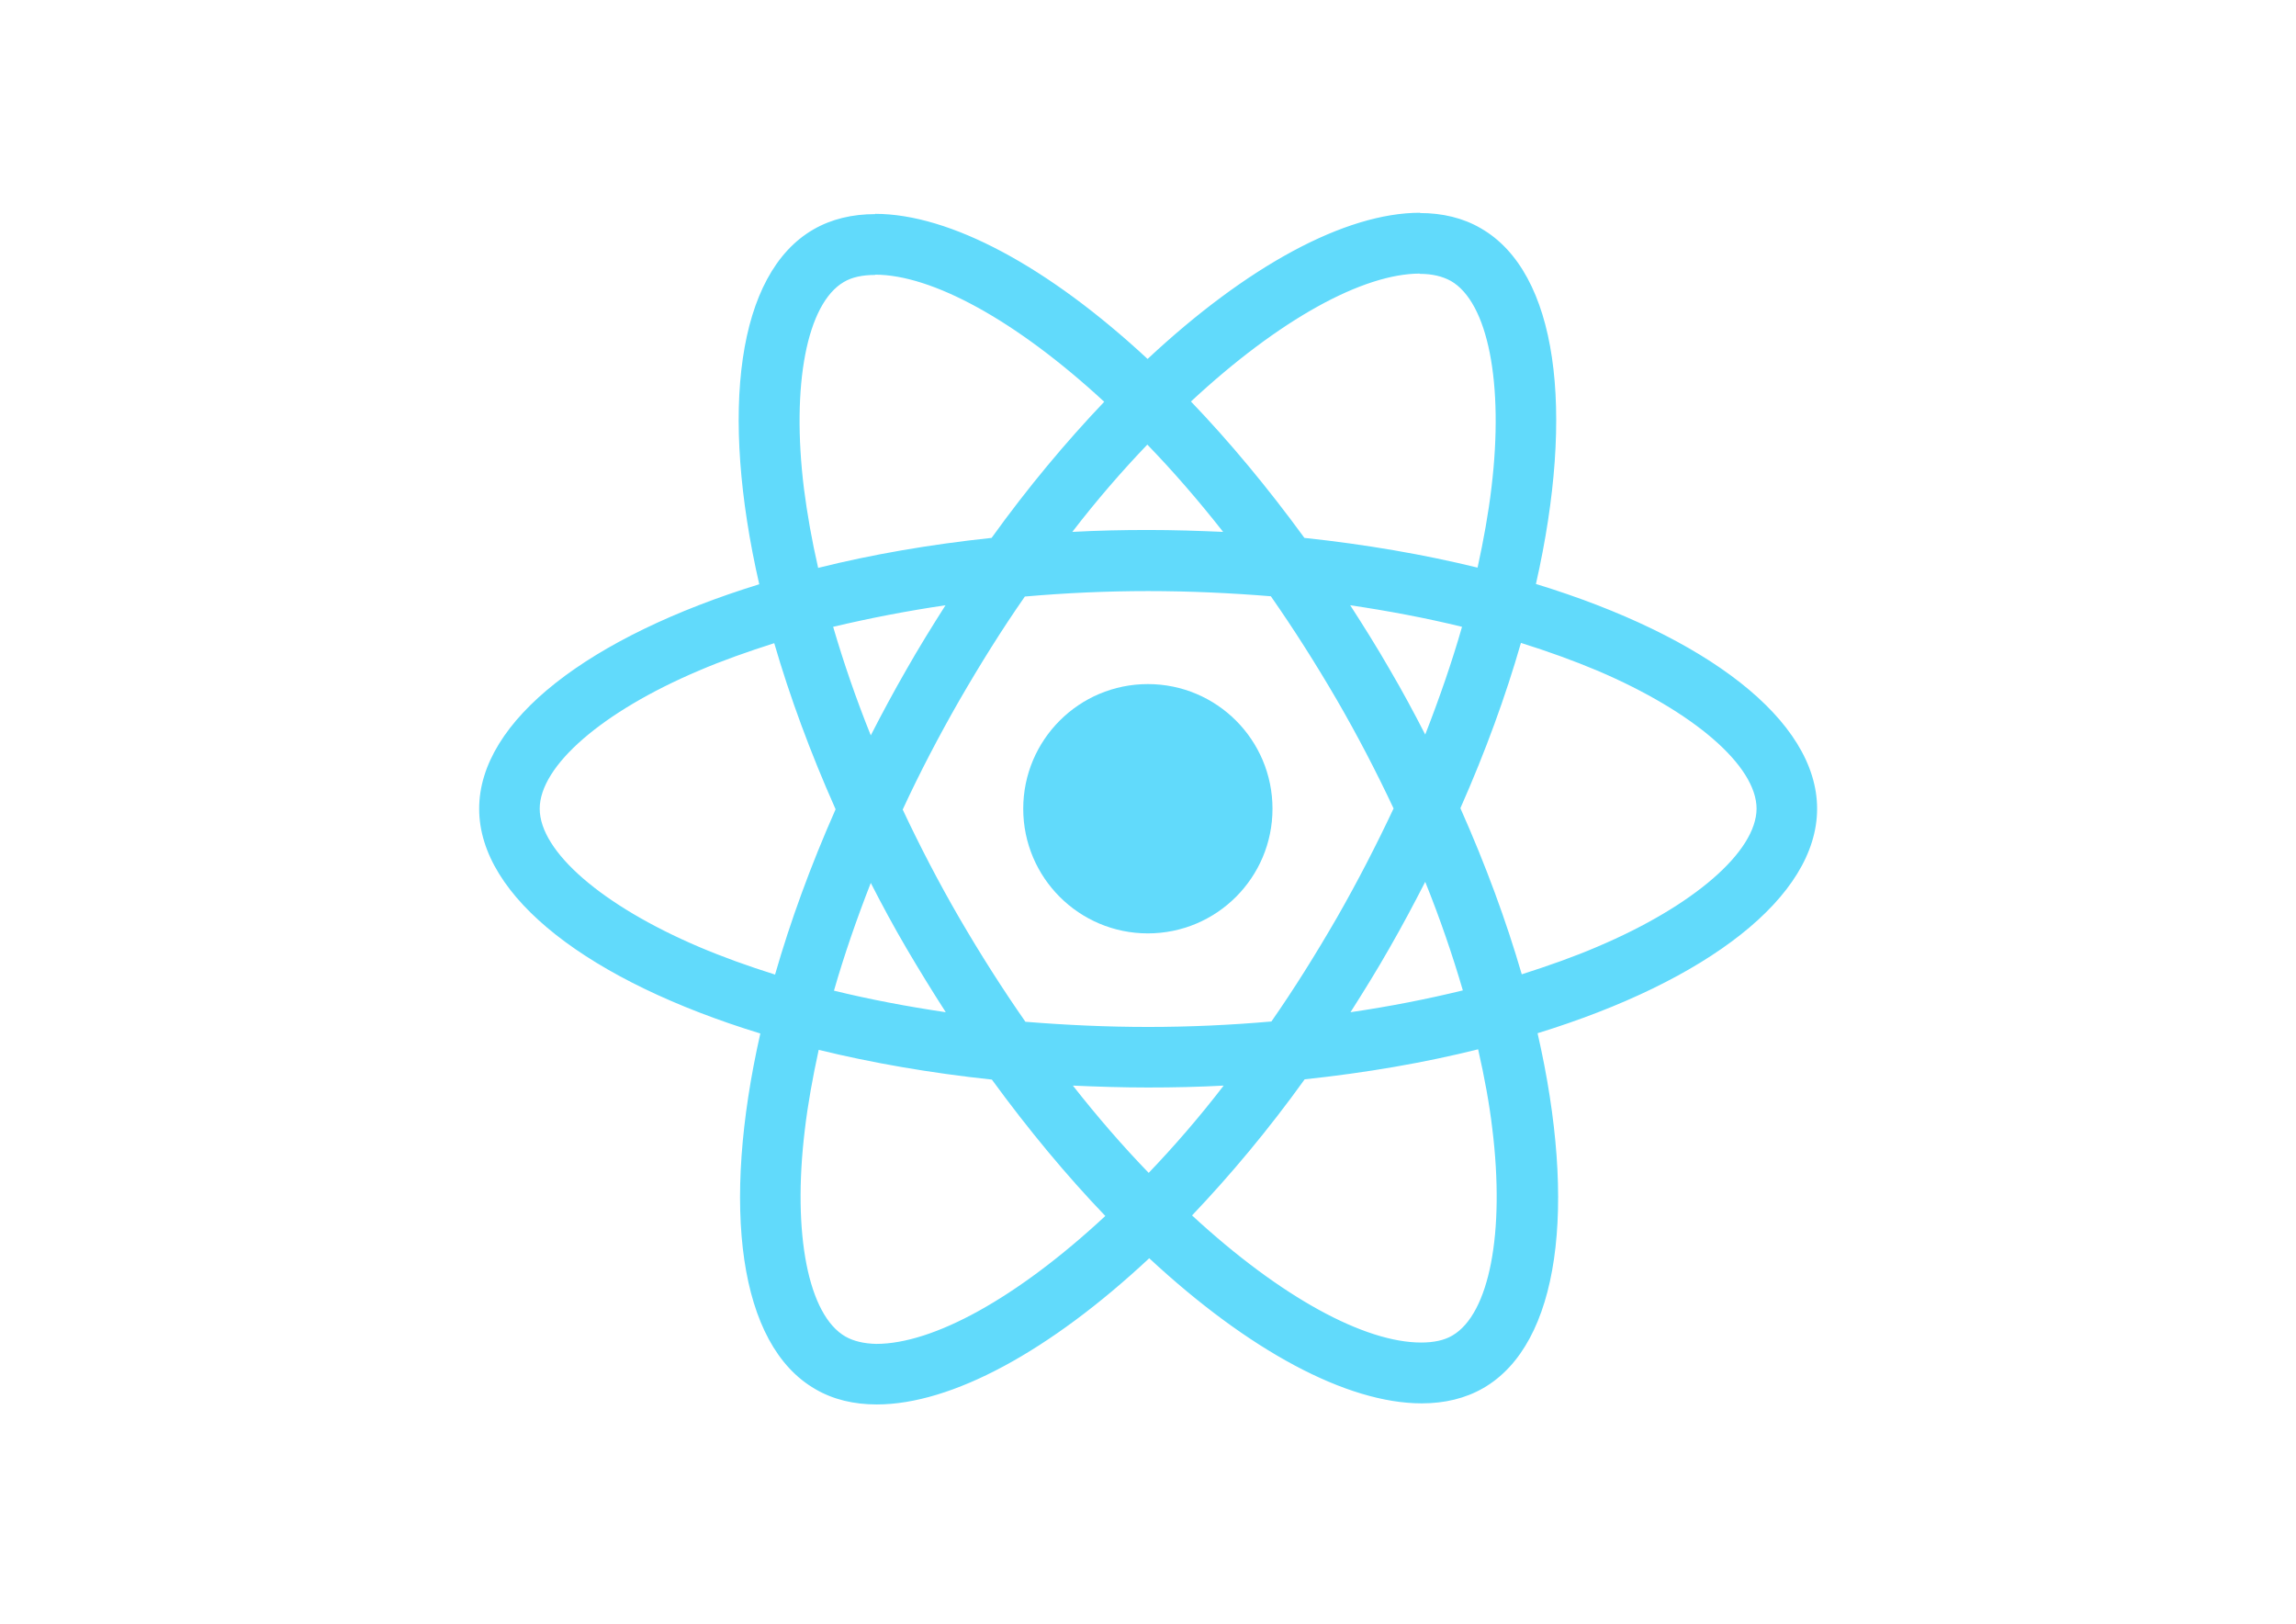
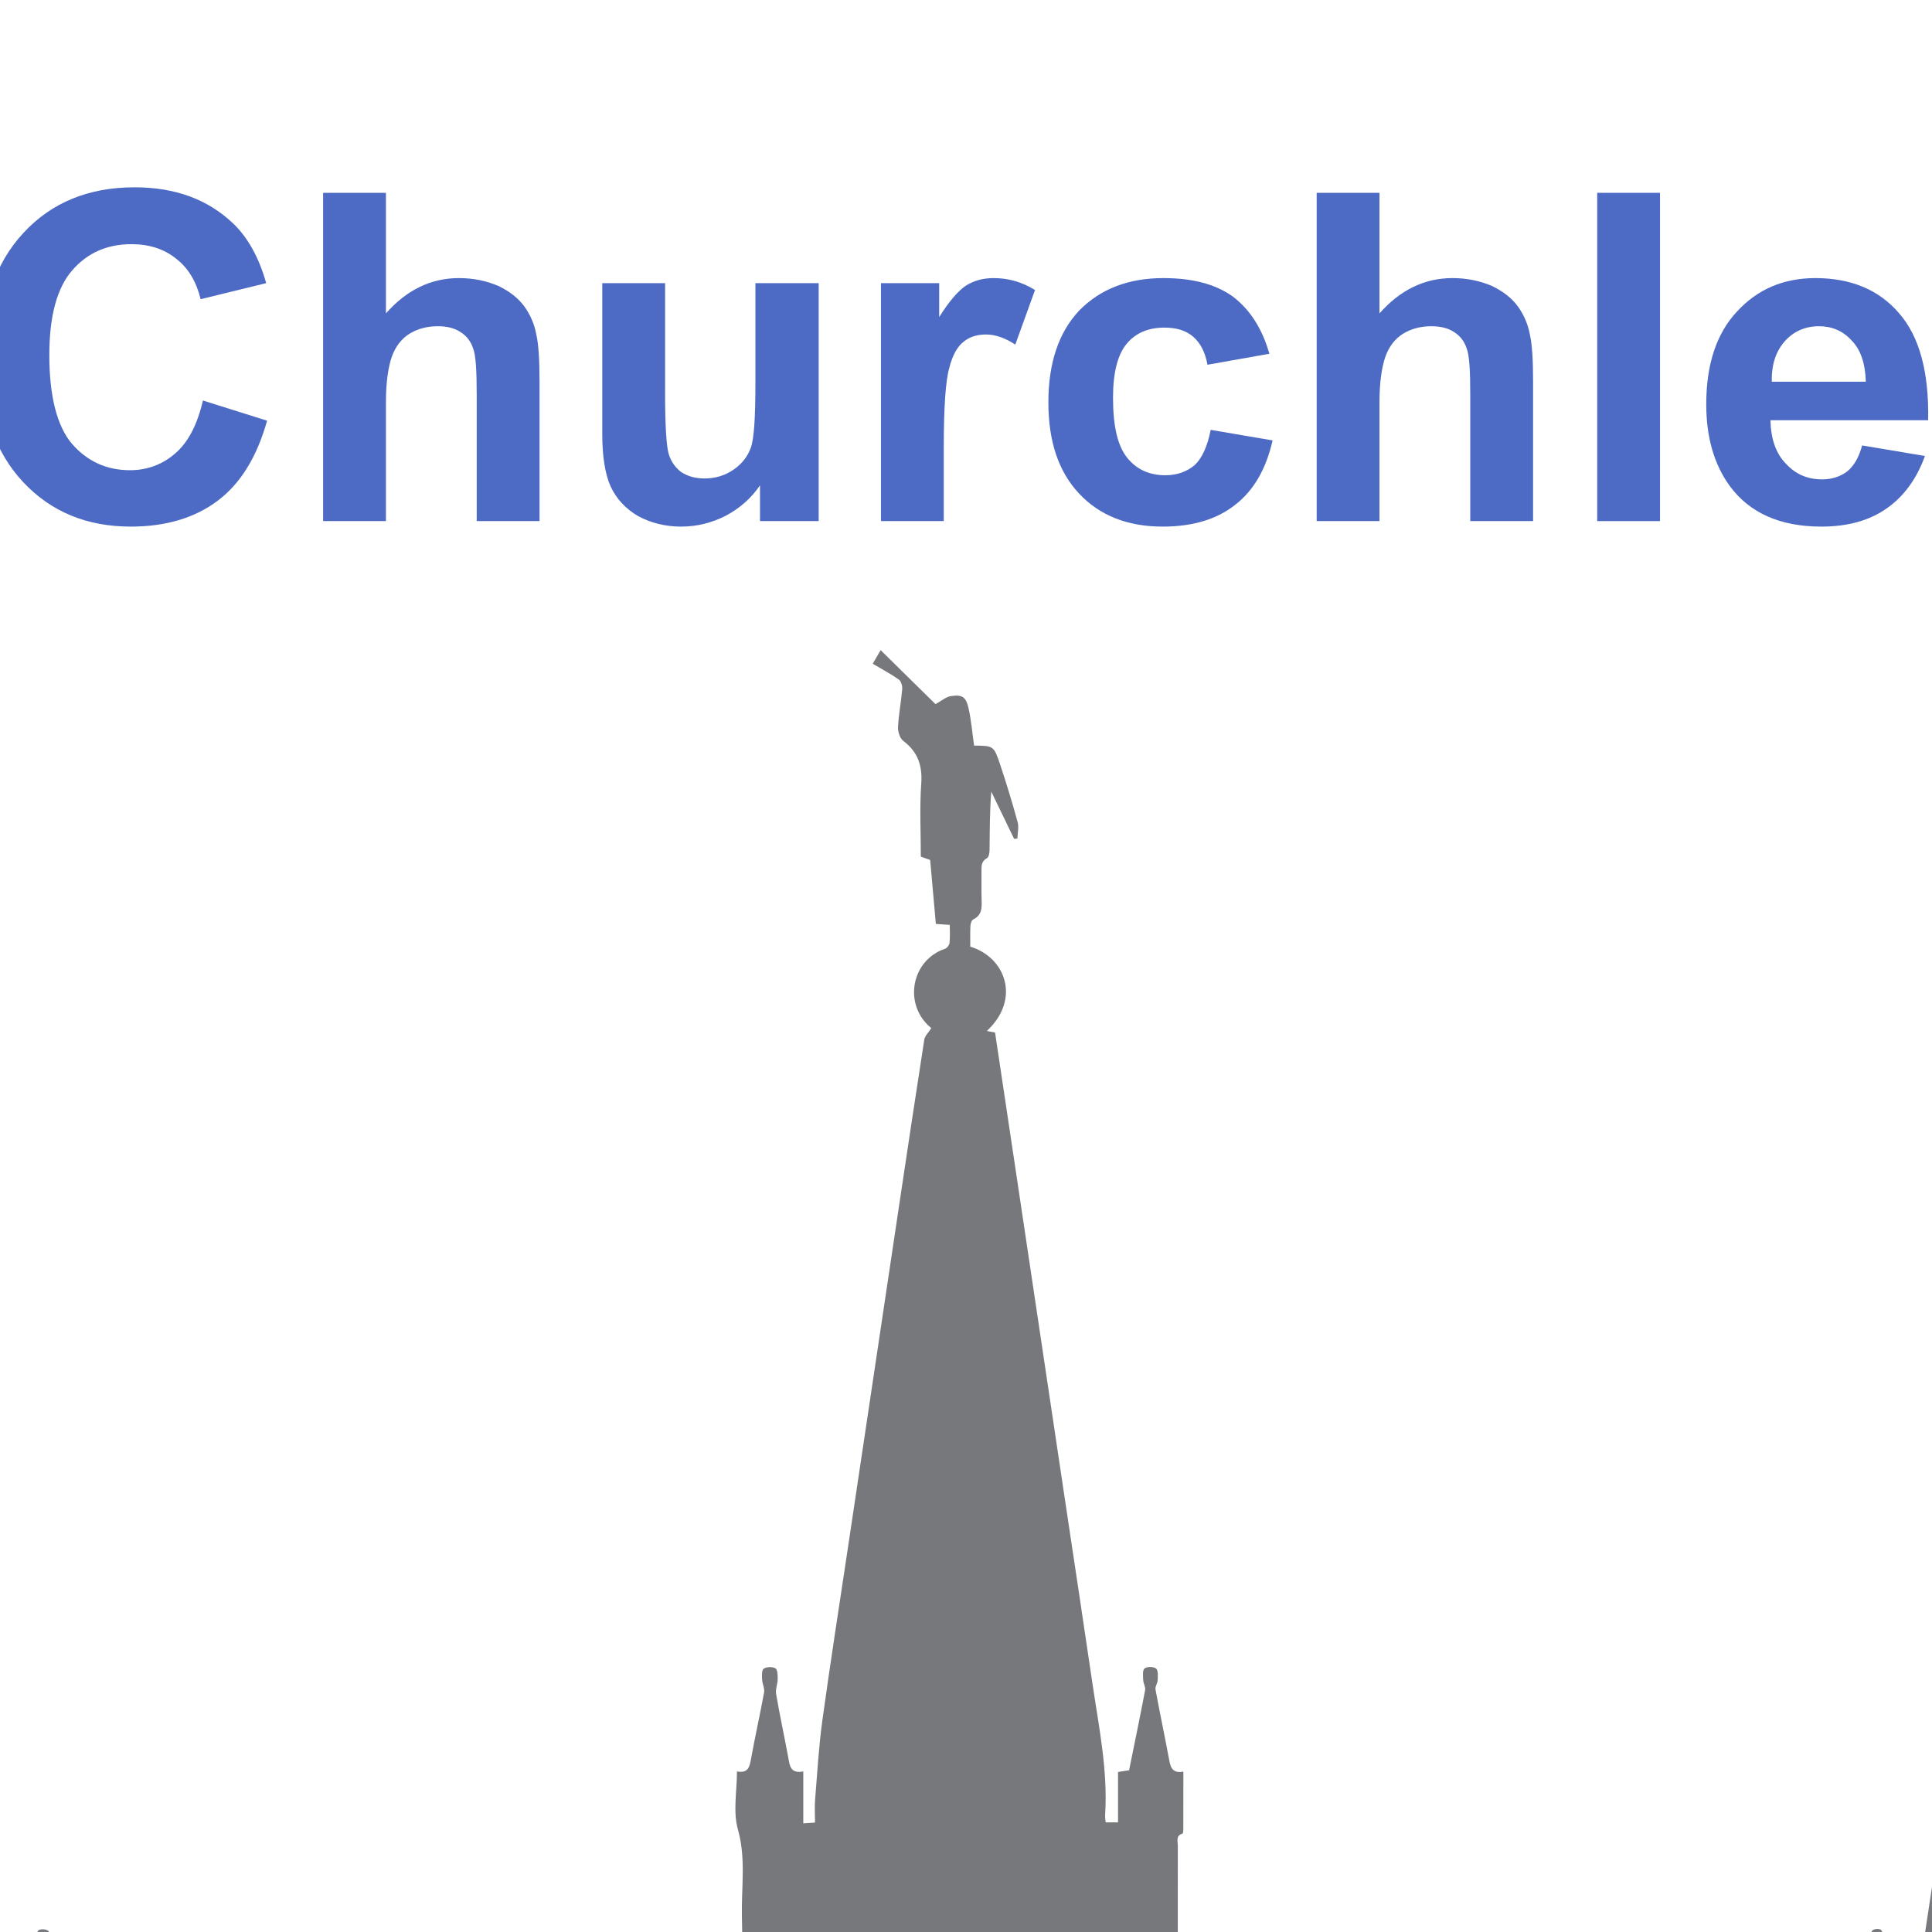
- <svg xmlns="http://www.w3.org/2000/svg" viewBox="0 0 841.9 595.3">
-   <g fill="#61DAFB">
-     <path d="M666.3 296.5c0-32.5-40.7-63.3-103.1-82.4 14.4-63.6 8-114.2-20.2-130.4-6.5-3.8-14.1-5.6-22.4-5.6v22.3c4.6 0 8.3.9 11.4 2.6 13.6 7.8 19.5 37.5 14.9 75.7-1.1 9.4-2.9 19.3-5.1 29.4-19.6-4.8-41-8.5-63.5-10.9-13.5-18.5-27.5-35.3-41.6-50 32.6-30.3 63.2-46.9 84-46.9V78c-27.5 0-63.5 19.6-99.9 53.6-36.4-33.8-72.4-53.2-99.9-53.2v22.3c20.7 0 51.4 16.5 84 46.6-14 14.7-28 31.4-41.3 49.9-22.6 2.4-44 6.1-63.6 11-2.3-10-4-19.7-5.2-29-4.7-38.2 1.1-67.9 14.6-75.8 3-1.8 6.9-2.6 11.5-2.6V78.5c-8.4 0-16 1.8-22.6 5.6-28.1 16.2-34.4 66.7-19.9 130.1-62.2 19.2-102.7 49.9-102.7 82.3 0 32.5 40.7 63.3 103.1 82.4-14.4 63.6-8 114.2 20.2 130.4 6.5 3.8 14.1 5.6 22.5 5.6 27.5 0 63.5-19.6 99.9-53.6 36.4 33.8 72.4 53.2 99.9 53.2 8.4 0 16-1.8 22.6-5.6 28.1-16.2 34.4-66.7 19.9-130.1 62-19.1 102.5-49.9 102.5-82.3zm-130.2-66.7c-3.7 12.9-8.3 26.2-13.5 39.5-4.1-8-8.4-16-13.1-24-4.6-8-9.5-15.8-14.4-23.4 14.2 2.1 27.9 4.7 41 7.9zm-45.8 106.5c-7.8 13.5-15.8 26.3-24.1 38.2-14.9 1.3-30 2-45.2 2-15.1 0-30.2-.7-45-1.9-8.3-11.9-16.4-24.6-24.2-38-7.6-13.1-14.5-26.4-20.8-39.8 6.2-13.4 13.2-26.8 20.7-39.9 7.8-13.5 15.8-26.3 24.1-38.2 14.9-1.3 30-2 45.2-2 15.1 0 30.2.7 45 1.9 8.3 11.9 16.4 24.6 24.2 38 7.6 13.1 14.5 26.4 20.8 39.8-6.3 13.4-13.2 26.8-20.7 39.9zm32.3-13c5.4 13.4 10 26.8 13.8 39.8-13.1 3.2-26.9 5.9-41.2 8 4.9-7.7 9.8-15.6 14.4-23.7 4.6-8 8.9-16.1 13-24.1zM421.2 430c-9.3-9.6-18.6-20.3-27.8-32 9 .4 18.2.7 27.5.7 9.4 0 18.7-.2 27.8-.7-9 11.7-18.3 22.4-27.5 32zm-74.4-58.9c-14.2-2.1-27.9-4.7-41-7.9 3.7-12.9 8.3-26.2 13.5-39.5 4.1 8 8.4 16 13.1 24 4.7 8 9.5 15.8 14.4 23.4zM420.7 163c9.3 9.6 18.6 20.3 27.8 32-9-.4-18.2-.7-27.5-.7-9.4 0-18.7.2-27.8.7 9-11.7 18.3-22.4 27.5-32zm-74 58.9c-4.9 7.7-9.8 15.6-14.4 23.7-4.6 8-8.9 16-13 24-5.4-13.4-10-26.8-13.8-39.8 13.1-3.1 26.9-5.8 41.2-7.9zm-90.5 125.2c-35.4-15.1-58.3-34.9-58.3-50.6 0-15.7 22.9-35.6 58.3-50.6 8.6-3.7 18-7 27.7-10.1 5.7 19.6 13.2 40 22.5 60.9-9.2 20.8-16.6 41.1-22.2 60.6-9.9-3.1-19.3-6.5-28-10.2zM310 490c-13.6-7.8-19.5-37.5-14.9-75.7 1.1-9.4 2.9-19.3 5.1-29.4 19.6 4.8 41 8.5 63.5 10.9 13.5 18.5 27.5 35.3 41.6 50-32.6 30.3-63.2 46.9-84 46.9-4.5-.1-8.3-1-11.3-2.7zm237.2-76.2c4.7 38.2-1.1 67.9-14.6 75.8-3 1.8-6.9 2.6-11.5 2.6-20.7 0-51.4-16.5-84-46.6 14-14.7 28-31.4 41.3-49.9 22.6-2.4 44-6.1 63.6-11 2.3 10.1 4.1 19.8 5.2 29.1zm38.5-66.7c-8.6 3.7-18 7-27.7 10.1-5.7-19.6-13.2-40-22.5-60.9 9.2-20.8 16.6-41.1 22.2-60.6 9.9 3.1 19.3 6.5 28.1 10.2 35.4 15.1 58.3 34.9 58.3 50.6-.1 15.7-23 35.6-58.4 50.6zM320.8 78.4z" />
-     <circle cx="420.9" cy="296.5" r="45.7" />
-     <path d="M520.5 78.1z" />
+ <svg xmlns="http://www.w3.org/2000/svg" width="100%" height="100%" viewBox="0 0 512 512" version="1.1" xml:space="preserve" style="fill-rule:evenodd;clip-rule:evenodd;stroke-linejoin:round;stroke-miterlimit:2;">
+   <g transform="matrix(0.348173,0,0,0.348173,254.189,781.822)">
+     <g transform="matrix(1,0,0,1,-1062.5,-1754.17)">
+       <g transform="matrix(4.16667,0,0,4.16667,0,0)">
+         <path d="M345.21,686.726C345.403,688.109 345.447,689.533 345.815,690.868C347.438,696.759 350.992,700.964 357.063,702.401C363.045,703.816 368,701.714 371.778,696.968C376.863,690.579 376.325,680.854 370.67,674.956C365.008,669.052 355.926,668.932 350.144,674.706C346.833,678.013 345.302,682.053 345.21,686.726ZM165.106,686.573C164.915,685.19 164.869,683.767 164.508,682.43C162.953,676.668 159.524,672.494 153.634,670.944C148.006,669.463 143.092,671.129 139.228,675.448C133.533,681.814 133.618,691.724 139.406,697.995C142.826,701.702 147.126,703.489 152.173,702.61C159.909,701.263 165.012,694.757 165.106,686.573ZM165.103,534.852C164.916,533.469 164.83,532.065 164.526,530.709C161.968,519.298 148.861,514.751 140.437,522.329C133.356,528.698 133.245,540.511 140.205,547.014C146.056,552.481 154.734,552.319 160.327,546.578C163.484,543.338 164.988,539.391 165.103,534.852ZM345.194,534.6C345.384,536.04 345.425,537.519 345.79,538.913C347.356,544.899 350.945,549.131 357.078,550.58C363.052,551.992 367.997,549.88 371.773,545.142C376.844,538.781 376.319,529.026 370.691,523.144C364.854,517.045 355.65,517.038 349.833,523.165C346.805,526.353 345.349,530.193 345.194,534.6ZM462.738,480.782L462.738,478.659C462.738,467.441 462.744,456.222 462.73,445.003C462.728,443.603 462.691,442.195 462.54,440.805C461.823,434.205 454.968,429.04 448.469,430.163C441.732,431.328 437.563,436.179 437.538,443.059C437.496,455.154 437.525,467.249 437.53,479.345C437.53,479.796 437.584,480.247 437.619,480.782L462.738,480.782ZM72.797,480.81C72.797,475.151 72.804,469.667 72.795,464.182C72.783,456.645 72.908,449.104 72.694,441.573C72.493,434.518 65.379,428.971 58.479,430.189C51.737,431.379 47.64,436.242 47.607,443.334C47.551,455.37 47.59,467.407 47.598,479.443C47.598,479.888 47.69,480.333 47.742,480.81L72.797,480.81ZM72.785,563.895C72.785,560.059 72.79,556.389 72.785,552.72C72.771,543.381 72.887,534.038 72.693,524.702C72.545,517.581 65.369,512.019 58.378,513.287C51.632,514.511 47.612,519.357 47.587,526.477C47.545,538.444 47.574,550.411 47.581,562.378C47.581,562.876 47.66,563.375 47.704,563.895L72.785,563.895ZM462.72,563.886L462.72,561.877C462.72,551.136 462.728,540.396 462.713,529.656C462.71,527.732 462.722,525.796 462.531,523.886C461.877,517.324 454.969,512.118 448.488,513.232C441.737,514.391 437.559,519.207 437.53,526.076C437.48,538.217 437.514,550.358 437.52,562.499C437.52,562.943 437.594,563.387 437.638,563.886L462.72,563.886ZM72.797,638.934L72.797,636.699C72.797,627.181 72.803,617.664 72.794,608.146C72.791,604.584 72.877,601.017 72.703,597.463C72.375,590.757 65.656,585.298 59.007,586.195C51.99,587.141 47.64,592.083 47.608,599.375C47.552,612.104 47.59,624.834 47.598,637.563C47.598,638.009 47.687,638.454 47.738,638.934L72.797,638.934ZM372.768,638.939C372.804,638.451 372.852,638.112 372.852,637.772C372.849,624.632 372.913,611.492 372.81,598.352C372.745,590.147 364.732,584.355 356.834,586.619C351.133,588.254 347.664,592.977 347.643,599.368C347.601,612.1 347.629,624.831 347.636,637.562C347.636,638.009 347.723,638.455 347.773,638.939L372.768,638.939ZM462.652,638.934C462.687,638.312 462.734,637.855 462.734,637.397C462.738,624.784 462.741,612.171 462.729,599.558C462.728,598.627 462.649,597.691 462.541,596.764C461.807,590.463 455.357,585.399 449.068,586.171C442.085,587.028 437.567,591.993 437.541,599.032C437.493,611.878 437.525,624.725 437.532,637.571C437.532,638.012 437.623,638.452 437.676,638.934L462.652,638.934ZM162.466,638.941C162.576,638.659 162.653,638.554 162.654,638.448C162.658,625.075 162.902,611.695 162.569,598.33C162.353,589.655 154.268,584.207 146.257,586.715C141.118,588.324 137.52,592.982 137.497,598.345C137.441,611.486 137.468,624.627 137.471,637.768C137.471,638.149 137.574,638.531 137.634,638.941L162.466,638.941ZM47.591,798.431L72.667,798.431C72.717,798.123 72.783,797.902 72.783,797.681C72.779,783.612 72.896,769.541 72.714,755.475C72.607,747.231 64.449,741.631 56.571,744.054C50.852,745.813 47.605,750.508 47.596,757.133C47.579,770.268 47.591,783.403 47.591,796.539L47.591,798.431ZM462.585,798.46C462.646,798.124 462.722,797.9 462.722,797.677C462.724,783.783 462.722,769.888 462.708,755.994C462.707,755.354 462.619,754.712 462.541,754.075C461.747,747.591 454.917,742.495 448.497,743.592C441.753,744.745 437.56,749.589 437.539,756.44C437.498,769.985 437.525,783.529 437.531,797.073C437.531,797.517 437.605,797.962 437.649,798.46L462.585,798.46ZM72.642,720.497C72.71,720.108 72.784,719.881 72.784,719.654C72.776,705.524 72.886,691.392 72.698,677.264C72.599,669.785 65.115,664.228 57.811,665.808C51.553,667.162 47.648,671.939 47.614,678.622C47.546,692.168 47.591,705.715 47.6,719.262C47.6,719.651 47.708,720.04 47.777,720.497L72.642,720.497ZM462.574,720.495C462.646,720.101 462.723,719.878 462.723,719.655C462.727,705.816 462.75,691.977 462.706,678.138C462.693,673.976 461.01,670.515 457.628,668.054C453.613,665.132 449.197,664.687 444.733,666.814C440.067,669.038 437.565,672.876 437.547,678.1C437.5,691.763 437.526,705.427 437.532,719.091C437.532,719.536 437.625,719.98 437.682,720.495L462.574,720.495ZM381.355,798.442C381.355,794.205 381.363,790.178 381.353,786.151C381.324,773.476 381.513,760.795 381.189,748.128C380.895,736.674 369.468,728.04 358.206,730.31C348.333,732.301 342.087,740.031 342.057,750.47C342.012,765.891 342.045,781.312 342.045,796.734L342.045,798.442L381.355,798.442ZM168.279,798.439L168.279,796.296C168.279,781.575 168.284,766.855 168.272,752.134C168.271,750.676 168.216,749.214 168.11,747.76C167.286,736.452 156.193,728.06 145.074,730.316C135.23,732.313 129.017,739.963 128.983,750.315C128.936,765.795 128.97,781.275 128.976,796.755C128.976,797.311 129.048,797.867 129.087,798.439L168.279,798.439ZM274.712,476.451L274.712,474.181C274.712,464.54 274.717,454.9 274.71,445.26C274.701,431.121 274.822,416.98 274.623,402.843C274.481,392.746 264.522,385.221 254.671,387.428C246.488,389.261 241.338,395.839 241.332,404.575C241.315,427.946 241.326,451.316 241.33,474.687C241.331,475.249 241.391,475.811 241.427,476.451L274.712,476.451ZM274.712,635.077L274.712,632.99C274.712,598.232 274.712,563.474 274.709,528.717C274.708,527.724 274.695,526.73 274.639,525.739C274.132,516.86 265.001,509.459 256.219,510.8C247.004,512.207 241.332,518.879 241.33,528.381C241.321,563.314 241.326,598.247 241.326,633.18L241.326,635.077L274.712,635.077ZM274.721,798.444L274.721,796.318C274.721,761.55 274.722,726.783 274.719,692.015C274.719,691.256 274.702,690.496 274.671,689.738C274.322,681.244 267.116,674.197 258.621,674.036C248.822,673.851 241.352,681.311 241.345,691.432C241.318,726.55 241.334,761.668 241.334,796.786L241.334,798.444L274.721,798.444ZM508.794,842L1.515,842C1.524,841.175 1.54,840.35 1.54,839.524C1.541,679.056 1.556,518.587 1.462,358.118C1.459,353.849 2.088,349.609 0.614,345.165C-0.603,341.493 0.365,337.096 0.365,332.931C1.157,332.872 1.782,332.825 2.454,332.775C2.569,332.493 2.722,332.24 2.778,331.966C3.853,326.714 4.934,321.463 5.953,316.2C6.032,315.792 5.755,315.232 5.487,314.856C4.809,313.906 4.73,312.992 5.604,312.199C6.46,311.422 7.609,311.393 8.235,312.282C8.645,312.863 8.451,313.921 8.4,314.758C8.362,315.385 7.901,316.041 8.006,316.615C8.845,321.202 9.806,325.765 10.656,330.349C10.949,331.925 11.159,333.414 13.525,332.85L13.525,339.828L15.926,339.828L15.926,337.866C15.926,330.503 16.101,323.134 15.852,315.779C15.728,312.123 16.422,308.516 15.097,304.72C14.031,301.666 14.882,297.942 14.882,294.487C15.68,294.406 16.245,294.349 16.921,294.281C17.805,289.25 18.715,284.27 19.519,279.273C19.639,278.527 19.166,277.704 19.131,276.91C19.096,276.128 18.998,274.925 19.418,274.647C20.011,274.255 21.236,274.257 21.841,274.642C22.251,274.902 22.153,276.115 22.109,276.892C22.064,277.687 21.658,278.476 21.682,279.259C21.714,280.297 22.005,281.328 22.193,282.36C22.921,286.356 23.652,290.351 24.37,294.281C25.13,294.373 25.691,294.442 26.487,294.539L26.487,299.863C26.689,299.886 26.89,299.908 27.092,299.931C27.194,299.349 27.383,298.767 27.385,298.184C27.407,292.165 27.558,286.141 27.358,280.128C27.114,272.797 28.126,265.446 26.75,258.117C26.265,255.529 26.673,252.773 26.673,249.949C28.131,250.078 28.483,249.33 28.677,248.121C29.157,245.131 29.833,242.173 30.424,239.201C30.632,238.153 31.083,237.134 30.274,236.065C30.08,235.809 30.386,234.91 30.727,234.598C31,234.349 31.843,234.346 32.133,234.59C32.488,234.89 32.836,235.819 32.659,236.027C31.824,237.011 32.24,238.005 32.428,238.983C33.088,242.417 33.796,245.842 34.494,249.268C34.526,249.429 34.639,249.573 34.704,249.704C35.227,249.828 35.711,249.944 36.286,250.081L36.286,257.369L37.577,257.369C38.186,251.919 38.634,246.639 39.386,241.402C41.69,225.355 44.101,209.323 46.489,193.288C49.031,176.215 51.587,159.144 54.177,142.079C54.274,141.443 54.796,140.872 55.207,140.11C51.457,135.713 52.11,132.152 57.467,129.201C57.784,129.027 58.065,128.548 58.116,128.178C58.218,127.432 58.12,126.661 58.158,125.903C58.23,124.432 58.186,123.16 56.756,122.096C55.451,121.124 55.361,118.831 56.658,117.893C58.453,116.593 58.135,114.936 58.148,113.247C58.166,110.786 58.475,110.571 61.031,111.411C61.031,112.771 60.962,114.174 61.066,115.564C61.107,116.108 61.415,116.756 61.815,117.126C63.734,118.897 63.748,120.892 61.828,122.707C61.454,123.06 61.097,123.626 61.069,124.113C60.974,125.736 61.033,127.368 61.033,128.934C66.842,131.401 67.759,135.668 63.914,140.07C64.321,140.929 64.81,141.557 64.916,142.244C66.433,152.1 67.903,161.963 69.375,171.825C70.943,182.323 72.498,192.822 74.065,203.32C75.64,213.875 77.276,224.421 78.782,234.986C79.801,242.135 81.468,249.223 81.032,256.527C81.015,256.804 81.085,257.085 81.121,257.423L82.842,257.423L82.842,249.948C83.483,249.877 83.981,249.823 84.531,249.763C85.271,246.087 86.046,242.504 86.679,238.896C86.831,238.029 86.446,237.08 86.437,236.167C86.432,235.646 86.537,234.844 86.863,234.668C87.305,234.428 88.124,234.485 88.554,234.764C88.847,234.954 88.836,235.747 88.81,236.263C88.772,237.017 88.395,237.8 88.519,238.508C89.058,241.607 89.768,244.677 90.327,247.774C90.556,249.045 90.767,250.179 92.538,250.01C92.538,250.743 92.537,251.32 92.538,251.896C92.54,255.305 92.022,258.689 91.834,262.058C91.397,269.923 91.695,277.829 91.695,285.718C91.695,289.925 91.682,294.133 91.711,298.34C91.715,298.872 91.939,299.403 92.061,299.934C92.287,299.895 92.513,299.855 92.738,299.816L92.738,294.474C93.531,294.401 94.1,294.349 94.781,294.286C95.725,288.957 96.675,283.687 97.559,278.407C97.63,277.983 97.339,277.425 97.068,277.033C96.437,276.123 96.317,275.115 97.269,274.601C97.924,274.247 99.098,274.259 99.746,274.626C100.689,275.161 100.53,276.156 99.894,277.062C99.596,277.486 99.318,278.113 99.399,278.584C100.3,283.801 101.272,289.006 102.228,294.232C102.915,294.341 103.522,294.436 104.22,294.546C104.22,297.967 104.225,301.291 104.211,304.616C104.21,304.89 104.115,305.39 104.009,305.405C102.666,305.598 103.175,306.637 103.173,307.323C103.143,317.608 103.152,327.893 103.152,338.178L103.152,339.802L105.632,339.802L105.632,332.775C107.756,333.336 108.106,332.129 108.393,330.587C109.256,325.947 110.27,321.334 111.131,316.693C111.247,316.066 110.965,315.258 110.625,314.677C110.055,313.704 110.019,312.719 110.934,312.231C111.6,311.875 112.816,311.861 113.399,312.26C113.852,312.57 114.091,314.12 113.75,314.479C112.88,315.398 113.111,316.232 113.32,317.195C113.579,318.39 113.796,319.595 114.04,320.794C114.853,324.78 115.67,328.764 116.485,332.743C117.326,332.824 118.007,332.89 118.844,332.971C118.844,337.064 118.849,341.085 118.833,345.107C118.832,345.374 118.709,345.848 118.575,345.875C117.063,346.17 117.549,347.345 117.549,348.228C117.533,387.322 117.535,426.417 117.535,465.511L117.535,467.659L132.034,467.659L132.034,455.444L145.292,455.444L145.292,462.544L155.722,462.544L155.722,449.696L169.036,449.696L169.036,457.448L183.379,457.448L183.379,324.704C181.676,325.154 181.84,324.013 181.845,322.956C181.858,320.151 181.849,317.346 181.849,314.541L181.849,308.417C182.972,308.343 183.879,308.283 184.79,308.223C186.15,301.383 187.454,294.691 188.839,288.016C189.026,287.113 188.982,286.568 188.27,285.895C187.261,284.942 187.369,283.754 188.379,282.82C189.424,281.854 190.634,281.851 191.702,282.787C192.74,283.697 192.734,284.716 191.942,285.896C191.523,286.518 191.207,287.45 191.33,288.157C192.022,292.117 192.852,296.053 193.653,299.994C194.217,302.766 194.811,305.531 195.383,308.261C196.419,308.312 197.221,308.351 198.229,308.4L198.229,316.942L201.306,316.942L201.306,314.753C201.306,302.364 201.326,289.975 201.273,277.587C201.269,276.45 202.091,274.844 200.088,274.315C199.942,274.276 199.93,273.567 199.929,273.169C199.918,269.429 199.918,265.689 199.931,261.949C199.932,261.564 200.039,261.179 200.1,260.775C200.89,260.73 201.576,260.69 202.289,260.649C202.43,260.131 202.586,259.695 202.666,259.244C203.641,253.734 204.606,248.221 205.571,242.709C205.816,241.313 206.374,239.961 204.982,238.669C204.648,238.359 205.048,236.745 205.577,236.14C206.383,235.217 207.61,235.347 208.567,236.182C209.404,236.913 209.833,238.047 208.985,238.801C207.55,240.078 208.236,241.441 208.429,242.793C208.693,244.638 209.072,246.467 209.403,248.302C210.143,252.414 210.885,256.526 211.617,260.59C214.131,260.841 214.131,260.841 214.133,263.247C214.133,264.298 214.072,265.356 214.167,266.399C214.204,266.812 214.589,267.193 214.816,267.589C215.006,267.506 215.196,267.424 215.386,267.342L215.386,265.451C215.386,254.348 215.556,243.241 215.311,232.144C215.195,226.868 216.086,221.599 214.577,216.255C213.663,213.019 214.408,209.314 214.408,205.672C216.423,206.054 216.708,204.902 216.971,203.427C217.697,199.355 218.623,195.319 219.361,191.248C219.496,190.506 219.037,189.675 219,188.878C218.969,188.199 218.917,187.163 219.294,186.909C219.821,186.553 220.898,186.516 221.437,186.842C221.834,187.082 221.855,188.124 221.848,188.807C221.839,189.719 221.412,190.669 221.561,191.534C222.222,195.382 223.051,199.199 223.762,203.039C224.041,204.543 224.106,206.13 226.526,205.677L226.526,215.154C227.368,215.101 227.975,215.063 228.666,215.019C228.666,213.493 228.575,212.147 228.683,210.818C229.075,206.002 229.349,201.166 230.005,196.384C231.45,185.87 233.099,175.385 234.668,164.888C236.244,154.333 237.825,143.779 239.403,133.225C240.981,122.67 242.554,112.115 244.138,101.561C245.617,91.701 247.09,81.838 248.63,71.987C248.736,71.311 249.385,70.721 249.899,69.902C250.061,70.113 249.979,69.955 249.854,69.851C244.677,65.56 246.298,57.424 252.426,55.396C252.79,55.276 253.202,54.71 253.244,54.315C253.357,53.238 253.283,52.141 253.283,51.035C252.31,50.967 251.57,50.916 250.74,50.859C250.387,46.882 250.042,42.997 249.703,39.177C249.081,38.954 248.591,38.779 247.996,38.567C247.996,34.134 247.761,29.681 248.072,25.267C248.307,21.934 247.464,19.445 244.789,17.424C244.167,16.954 243.788,15.741 243.83,14.897C243.948,12.572 244.403,10.267 244.598,7.944C244.646,7.372 244.388,6.509 243.966,6.212C242.492,5.173 240.885,4.323 239.211,3.331C239.692,2.501 240.257,1.526 240.653,0.842C244.143,4.279 247.562,7.645 250.674,10.708C251.848,10.066 252.596,9.385 253.433,9.251C255.519,8.917 256.236,9.35 256.708,11.436C257.215,13.678 257.398,15.994 257.722,18.281C261.268,18.324 261.337,18.301 262.483,21.731C263.645,25.211 264.714,28.725 265.683,32.263C265.937,33.194 265.666,34.268 265.636,35.276C265.436,35.288 265.235,35.3 265.034,35.312C263.645,32.438 262.255,29.565 260.866,26.691C260.573,30.306 260.592,33.804 260.553,37.302C260.547,37.831 260.431,38.643 260.092,38.831C259.051,39.408 259.066,40.259 259.079,41.213C259.104,42.966 259.04,44.721 259.1,46.472C259.148,47.92 259.167,49.263 257.579,50.032C257.278,50.178 257.078,50.794 257.057,51.205C256.991,52.482 257.032,53.766 257.032,55.013C263.41,56.921 266.344,64.538 260.062,70.411C260.616,70.518 261.079,70.608 261.556,70.701C262.755,78.701 263.94,86.6 265.123,94.5C266.702,105.054 268.279,115.609 269.858,126.163C271.436,136.718 273.013,147.273 274.593,157.827C276.173,168.381 277.781,178.931 279.329,189.49C280.503,197.505 282.191,205.475 281.661,213.657C281.632,214.105 281.726,214.561 281.761,214.984L284.021,214.984L284.021,205.773C284.793,205.657 285.403,205.566 286.039,205.471C287.038,200.539 288.045,195.694 288.969,190.833C289.078,190.257 288.644,189.599 288.617,188.972C288.586,188.247 288.465,187.19 288.861,186.87C289.313,186.505 290.525,186.512 290.974,186.882C291.381,187.217 291.291,188.261 291.263,188.987C291.241,189.565 290.767,190.174 290.863,190.701C291.62,194.828 292.496,198.933 293.267,203.057C293.553,204.583 293.684,206.118 295.954,205.711C295.954,209.338 295.957,212.779 295.947,216.219C295.946,216.503 295.915,217 295.792,217.036C294.539,217.401 294.941,218.414 294.94,219.204C294.923,234.69 294.927,250.176 294.927,265.662L294.927,267.461C295.405,267.43 295.917,267.436 295.921,267.392C296.14,265.191 296.316,262.987 296.496,260.779C297.301,260.728 297.988,260.685 298.751,260.638C299.946,253.97 301.143,247.383 302.269,240.784C302.345,240.34 301.982,239.722 301.653,239.326C300.756,238.245 300.665,237.199 301.699,236.232C302.689,235.305 303.861,235.288 304.867,236.167C305.899,237.07 305.866,238.116 305.086,239.286C304.694,239.874 304.44,240.742 304.531,241.429C304.864,243.911 305.366,246.37 305.811,248.836C306.521,252.776 307.237,256.714 307.942,260.607C308.865,260.702 309.592,260.776 310.394,260.858C310.394,265.151 310.403,269.297 310.378,273.443C310.376,273.805 310.181,274.467 310.03,274.481C308.57,274.613 309.029,275.702 309.028,276.467C309.007,289.382 309.012,302.296 309.017,315.211C309.017,315.777 309.071,316.343 309.103,316.971L312.171,316.971L312.171,308.389C313.195,308.339 314.005,308.299 314.845,308.258C314.989,307.835 315.163,307.462 315.242,307.07C316.45,301.013 317.635,294.95 318.856,288.895C319.097,287.696 319.472,286.65 318.283,285.573C317.403,284.776 317.749,283.577 318.636,282.785C319.638,281.891 320.769,281.883 321.826,282.715C322.786,283.47 323.146,284.718 322.35,285.48C321.051,286.721 321.494,287.921 321.785,289.253C322.095,290.677 322.341,292.114 322.626,293.543C323.6,298.44 324.578,303.337 325.559,308.254C326.571,308.306 327.429,308.349 328.363,308.396C328.405,308.944 328.469,309.4 328.47,309.856C328.478,314.239 328.429,318.622 328.504,323.004C328.525,324.216 328.235,324.901 326.957,324.835L326.957,457.426L341.361,457.426L341.361,449.663L354.631,449.663L354.631,462.493L365.191,462.493L365.191,455.419L378.387,455.419L378.387,467.659L392.778,467.659L392.778,403.589C392.778,385.065 392.781,366.54 392.767,348.016C392.766,347.406 392.742,346.344 392.488,346.264C391.312,345.895 391.594,345.027 391.589,344.267C391.568,340.995 391.575,337.722 391.585,334.45C391.587,333.944 391.657,333.438 391.695,332.937C392.469,332.864 393.097,332.805 393.701,332.748C393.796,332.524 393.893,332.369 393.928,332.201C395.035,326.837 396.148,321.474 397.209,316.1C397.279,315.742 397.023,315.235 396.771,314.912C396.051,313.993 395.946,313.069 396.782,312.247C397.601,311.442 398.609,311.45 399.466,312.201C400.361,312.985 400.273,313.872 399.617,314.85C399.309,315.309 399.113,316.015 399.211,316.545C400.072,321.187 401.024,325.811 401.918,330.446C402.203,331.929 402.37,333.455 404.71,332.761L404.71,339.794L407.162,339.794L407.162,337.778C407.162,329.538 407.283,321.296 407.094,313.061C407.032,310.355 407.352,307.71 406.348,304.83C405.265,301.725 406.103,297.952 406.103,294.463C406.923,294.396 407.491,294.35 408.153,294.297C409.041,289.234 409.95,284.252 410.752,279.253C410.871,278.509 410.39,277.687 410.357,276.895C410.324,276.113 410.24,274.908 410.661,274.636C411.26,274.25 412.484,274.262 413.086,274.652C413.494,274.915 413.383,276.127 413.337,276.905C413.29,277.701 412.889,278.491 412.914,279.275C412.948,280.313 413.242,281.343 413.43,282.375C414.157,286.368 414.888,290.361 415.602,294.274C416.379,294.377 416.938,294.451 417.738,294.556L417.738,299.864C417.935,299.884 418.133,299.905 418.33,299.925C418.43,299.336 418.615,298.746 418.616,298.156C418.633,287.813 418.69,277.469 418.589,267.127C418.561,264.236 418.831,261.372 418.052,258.412C417.364,255.8 417.908,252.864 417.908,249.814C419.639,250.279 419.69,249.19 419.897,248.086C420.497,244.878 421.23,241.696 421.803,238.484C421.93,237.774 421.548,236.986 421.526,236.231C421.51,235.704 421.537,234.971 421.858,234.697C422.184,234.418 423.108,234.36 423.383,234.618C423.743,234.956 423.826,235.697 423.838,236.268C423.848,236.78 423.409,237.331 423.495,237.805C424.218,241.754 425.017,245.689 425.797,249.65C426.385,249.803 426.913,249.941 427.529,250.101L427.529,257.424L429.331,257.424C429.331,254.733 429.038,252.079 429.384,249.511C430.652,240.092 432.125,230.699 433.537,221.299C435.478,208.381 437.447,195.468 439.378,182.549C441.403,168.996 443.387,155.436 445.438,141.886C445.525,141.309 446.097,140.805 446.624,139.988C446.611,139.979 446.27,139.841 446.034,139.6C443.045,136.553 443.638,131.753 447.488,129.877C449.222,129.032 449.472,128.025 449.406,126.397C449.338,124.717 449.461,123.203 447.863,121.914C446.619,120.91 446.574,118.951 447.823,118.007C449.641,116.633 449.344,114.943 449.37,113.193C449.38,112.522 449.372,111.85 449.372,111.217C452.262,110.868 452.262,110.868 452.264,113.318C452.264,113.902 452.303,114.49 452.255,115.07C452.175,116.058 452.426,116.743 453.288,117.432C454.959,118.768 454.84,120.953 453.283,122.492C452.865,122.906 452.352,123.459 452.313,123.98C452.19,125.657 452.267,127.348 452.267,129.003C454.868,129.828 456.633,131.32 457.227,133.901C457.838,136.559 456.761,138.659 455.174,140.008C455.595,140.962 456.049,141.603 456.157,142.297C457.184,148.924 458.148,155.561 459.139,162.194C460.724,172.807 462.316,183.418 463.905,194.03C465.485,204.585 467.197,215.121 468.607,225.698C469.992,236.088 472.585,246.342 472.286,256.931C472.281,257.088 472.393,257.248 472.486,257.504C472.976,257.474 473.463,257.445 474.109,257.407L474.109,250.016C474.762,249.874 475.255,249.767 475.748,249.66C476.503,245.924 477.283,242.279 477.946,238.611C478.082,237.857 477.714,237.024 477.699,236.224C477.689,235.698 477.732,234.895 478.047,234.706C478.478,234.446 479.298,234.462 479.741,234.721C480.044,234.899 480.092,235.695 480.068,236.207C480.034,236.957 479.617,237.739 479.741,238.441C480.309,241.653 481.092,244.829 481.62,248.047C481.831,249.331 482.277,250.044 483.764,249.981C483.764,250.68 483.727,251.258 483.771,251.829C484.03,255.202 483.102,258.501 483.014,261.809C482.758,271.561 482.923,281.325 482.923,291.084C482.923,293.538 482.902,295.993 482.941,298.446C482.948,298.945 483.181,299.439 483.309,299.935C483.509,299.903 483.709,299.87 483.909,299.838L483.909,294.532C484.751,294.411 485.365,294.322 486.034,294.226C486.861,289.512 487.66,284.859 488.505,280.215C488.744,278.9 489.1,277.676 488.067,276.441C487.809,276.132 488.167,274.77 488.58,274.562C489.22,274.24 490.282,274.247 490.909,274.587C491.324,274.812 491.648,276.24 491.394,276.484C490.156,277.673 490.687,278.951 490.91,280.225C491.732,284.919 492.578,289.608 493.404,294.242C494.185,294.363 494.792,294.458 495.458,294.562C495.458,297.952 495.465,301.222 495.447,304.491C495.445,304.815 495.327,305.154 495.2,305.459C494.953,306.049 494.425,306.62 494.423,307.201C494.374,317.544 494.386,327.887 494.391,338.231C494.391,338.742 494.443,339.253 494.471,339.778L496.907,339.778L496.907,332.723C498.816,333.298 499.274,332.394 499.553,330.862C500.421,326.105 501.478,321.382 502.38,316.63C502.49,316.049 502.257,315.28 501.925,314.765C501.271,313.75 501.214,312.727 502.217,312.19C502.872,311.84 504.084,311.876 504.705,312.273C505.666,312.886 505.48,313.931 504.815,314.886C504.533,315.291 504.339,315.927 504.429,316.396C505.33,321.089 506.368,325.756 507.212,330.459C507.5,332.063 507.838,333.268 509.964,332.877C509.964,337.063 509.966,341.082 509.958,345.101C509.958,345.328 509.936,345.712 509.82,345.757C508.219,346.379 508.79,347.756 508.79,348.848C508.771,512.473 508.772,676.097 508.773,839.721C508.773,840.481 508.787,841.24 508.794,842Z" style="fill:rgb(118,120,123);fill-rule:nonzero;" />
+       </g>
+     </g>
+   </g>
+   <g transform="matrix(2.43011,0,0,2.43011,-140.334,-70.9869)">
+     <g transform="matrix(50,0,0,50,53.327,86.0386)">
+       <path d="M0.531,-0.263L0.671,-0.219C0.649,-0.141 0.614,-0.083 0.564,-0.045C0.514,-0.007 0.45,0.012 0.374,0.012C0.278,0.012 0.2,-0.02 0.139,-0.085C0.078,-0.15 0.047,-0.239 0.047,-0.352C0.047,-0.471 0.078,-0.563 0.14,-0.629C0.201,-0.695 0.282,-0.728 0.382,-0.728C0.47,-0.728 0.541,-0.702 0.596,-0.65C0.628,-0.62 0.653,-0.576 0.669,-0.519L0.526,-0.484C0.517,-0.521 0.5,-0.551 0.473,-0.572C0.446,-0.594 0.413,-0.604 0.375,-0.604C0.322,-0.604 0.279,-0.585 0.246,-0.547C0.213,-0.509 0.196,-0.448 0.196,-0.362C0.196,-0.272 0.213,-0.207 0.245,-0.169C0.278,-0.131 0.32,-0.111 0.372,-0.111C0.41,-0.111 0.444,-0.124 0.471,-0.148C0.499,-0.172 0.519,-0.211 0.531,-0.263Z" style="fill:rgb(77,107,197);fill-rule:nonzero;" />
+     </g>
+     <g transform="matrix(50,0,0,50,89.4354,86.0386)">
+       <path d="M0.208,-0.716L0.208,-0.453C0.253,-0.504 0.306,-0.53 0.367,-0.53C0.399,-0.53 0.427,-0.524 0.453,-0.513C0.478,-0.501 0.497,-0.486 0.51,-0.468C0.523,-0.45 0.532,-0.429 0.536,-0.407C0.541,-0.385 0.543,-0.351 0.543,-0.304L0.543,-0L0.406,-0L0.406,-0.274C0.406,-0.328 0.404,-0.363 0.398,-0.377C0.393,-0.392 0.384,-0.404 0.371,-0.412C0.358,-0.421 0.341,-0.425 0.321,-0.425C0.299,-0.425 0.278,-0.42 0.26,-0.409C0.242,-0.398 0.229,-0.381 0.221,-0.359C0.213,-0.336 0.208,-0.303 0.208,-0.26L0.208,-0L0.071,-0L0.071,-0.716L0.208,-0.716Z" style="fill:rgb(77,107,197);fill-rule:nonzero;" />
+     </g>
+     <g transform="matrix(50,0,0,50,119.977,86.0386)">
+       <path d="M0.413,-0L0.413,-0.078C0.394,-0.05 0.369,-0.028 0.339,-0.012C0.308,0.004 0.275,0.012 0.241,0.012C0.206,0.012 0.175,0.004 0.147,-0.011C0.12,-0.027 0.1,-0.048 0.087,-0.076C0.075,-0.103 0.069,-0.142 0.069,-0.19L0.069,-0.519L0.206,-0.519L0.206,-0.28C0.206,-0.207 0.209,-0.163 0.214,-0.146C0.219,-0.13 0.228,-0.117 0.241,-0.107C0.255,-0.098 0.271,-0.093 0.292,-0.093C0.315,-0.093 0.336,-0.099 0.355,-0.112C0.374,-0.125 0.386,-0.141 0.393,-0.16C0.4,-0.179 0.403,-0.226 0.403,-0.3L0.403,-0.519L0.541,-0.519L0.541,-0L0.413,-0Z" style="fill:rgb(77,107,197);fill-rule:nonzero;" />
+     </g>
+     <g transform="matrix(50,0,0,50,150.519,86.0386)">
+       <path d="M0.203,-0L0.066,-0L0.066,-0.519L0.193,-0.519L0.193,-0.445C0.215,-0.48 0.235,-0.503 0.252,-0.514C0.27,-0.525 0.289,-0.53 0.312,-0.53C0.343,-0.53 0.373,-0.522 0.402,-0.504L0.359,-0.385C0.336,-0.4 0.315,-0.407 0.295,-0.407C0.276,-0.407 0.259,-0.402 0.246,-0.391C0.233,-0.381 0.222,-0.362 0.215,-0.334C0.207,-0.306 0.203,-0.248 0.203,-0.16L0.203,-0Z" style="fill:rgb(77,107,197);fill-rule:nonzero;" />
+     </g>
+     <g transform="matrix(50,0,0,50,169.977,86.0386)">
+       <path d="M0.524,-0.365L0.389,-0.341C0.384,-0.368 0.374,-0.388 0.358,-0.402C0.342,-0.416 0.321,-0.422 0.295,-0.422C0.261,-0.422 0.233,-0.411 0.213,-0.387C0.193,-0.363 0.183,-0.324 0.183,-0.269C0.183,-0.207 0.193,-0.164 0.214,-0.138C0.234,-0.113 0.262,-0.1 0.297,-0.1C0.323,-0.1 0.344,-0.108 0.361,-0.122C0.377,-0.137 0.389,-0.163 0.396,-0.199L0.531,-0.176C0.517,-0.114 0.49,-0.067 0.45,-0.036C0.41,-0.004 0.357,0.012 0.291,0.012C0.215,0.012 0.154,-0.012 0.109,-0.06C0.064,-0.108 0.042,-0.174 0.042,-0.259C0.042,-0.344 0.064,-0.411 0.109,-0.459C0.155,-0.506 0.216,-0.53 0.293,-0.53C0.356,-0.53 0.406,-0.517 0.444,-0.49C0.481,-0.462 0.508,-0.421 0.524,-0.365Z" style="fill:rgb(77,107,197);fill-rule:nonzero;" />
+     </g>
+     <g transform="matrix(50,0,0,50,197.785,86.0386)">
+       <path d="M0.208,-0.716L0.208,-0.453C0.253,-0.504 0.306,-0.53 0.367,-0.53C0.399,-0.53 0.427,-0.524 0.453,-0.513C0.478,-0.501 0.497,-0.486 0.51,-0.468C0.523,-0.45 0.532,-0.429 0.536,-0.407C0.541,-0.385 0.543,-0.351 0.543,-0.304L0.543,-0L0.406,-0L0.406,-0.274C0.406,-0.328 0.404,-0.363 0.398,-0.377C0.393,-0.392 0.384,-0.404 0.371,-0.412C0.358,-0.421 0.341,-0.425 0.321,-0.425C0.299,-0.425 0.278,-0.42 0.26,-0.409C0.242,-0.398 0.229,-0.381 0.221,-0.359C0.213,-0.336 0.208,-0.303 0.208,-0.26L0.208,-0L0.071,-0L0.071,-0.716L0.208,-0.716Z" style="fill:rgb(77,107,197);fill-rule:nonzero;" />
+     </g>
+     <g transform="matrix(50,0,0,50,228.327,86.0386)">
+       <rect x="0.072" y="-0.716" width="0.137" height="0.716" style="fill:rgb(77,107,197);fill-rule:nonzero;" />
+     </g>
+     <g transform="matrix(50,0,0,50,242.219,86.0386)">
+       <path d="M0.372,-0.165L0.509,-0.142C0.491,-0.092 0.463,-0.054 0.426,-0.028C0.388,-0.001 0.34,0.012 0.283,0.012C0.193,0.012 0.126,-0.018 0.083,-0.077C0.049,-0.124 0.032,-0.183 0.032,-0.255C0.032,-0.341 0.054,-0.409 0.099,-0.457C0.144,-0.506 0.201,-0.53 0.27,-0.53C0.347,-0.53 0.408,-0.505 0.452,-0.454C0.497,-0.403 0.518,-0.325 0.516,-0.22L0.172,-0.22C0.173,-0.179 0.184,-0.147 0.206,-0.125C0.227,-0.102 0.253,-0.091 0.285,-0.091C0.306,-0.091 0.324,-0.097 0.339,-0.108C0.354,-0.12 0.365,-0.139 0.372,-0.165ZM0.38,-0.304C0.379,-0.343 0.369,-0.374 0.349,-0.394C0.33,-0.415 0.306,-0.425 0.278,-0.425C0.248,-0.425 0.223,-0.414 0.204,-0.393C0.184,-0.371 0.174,-0.341 0.175,-0.304L0.38,-0.304Z" style="fill:rgb(77,107,197);fill-rule:nonzero;" />
+     </g>
  </g>
</svg>
